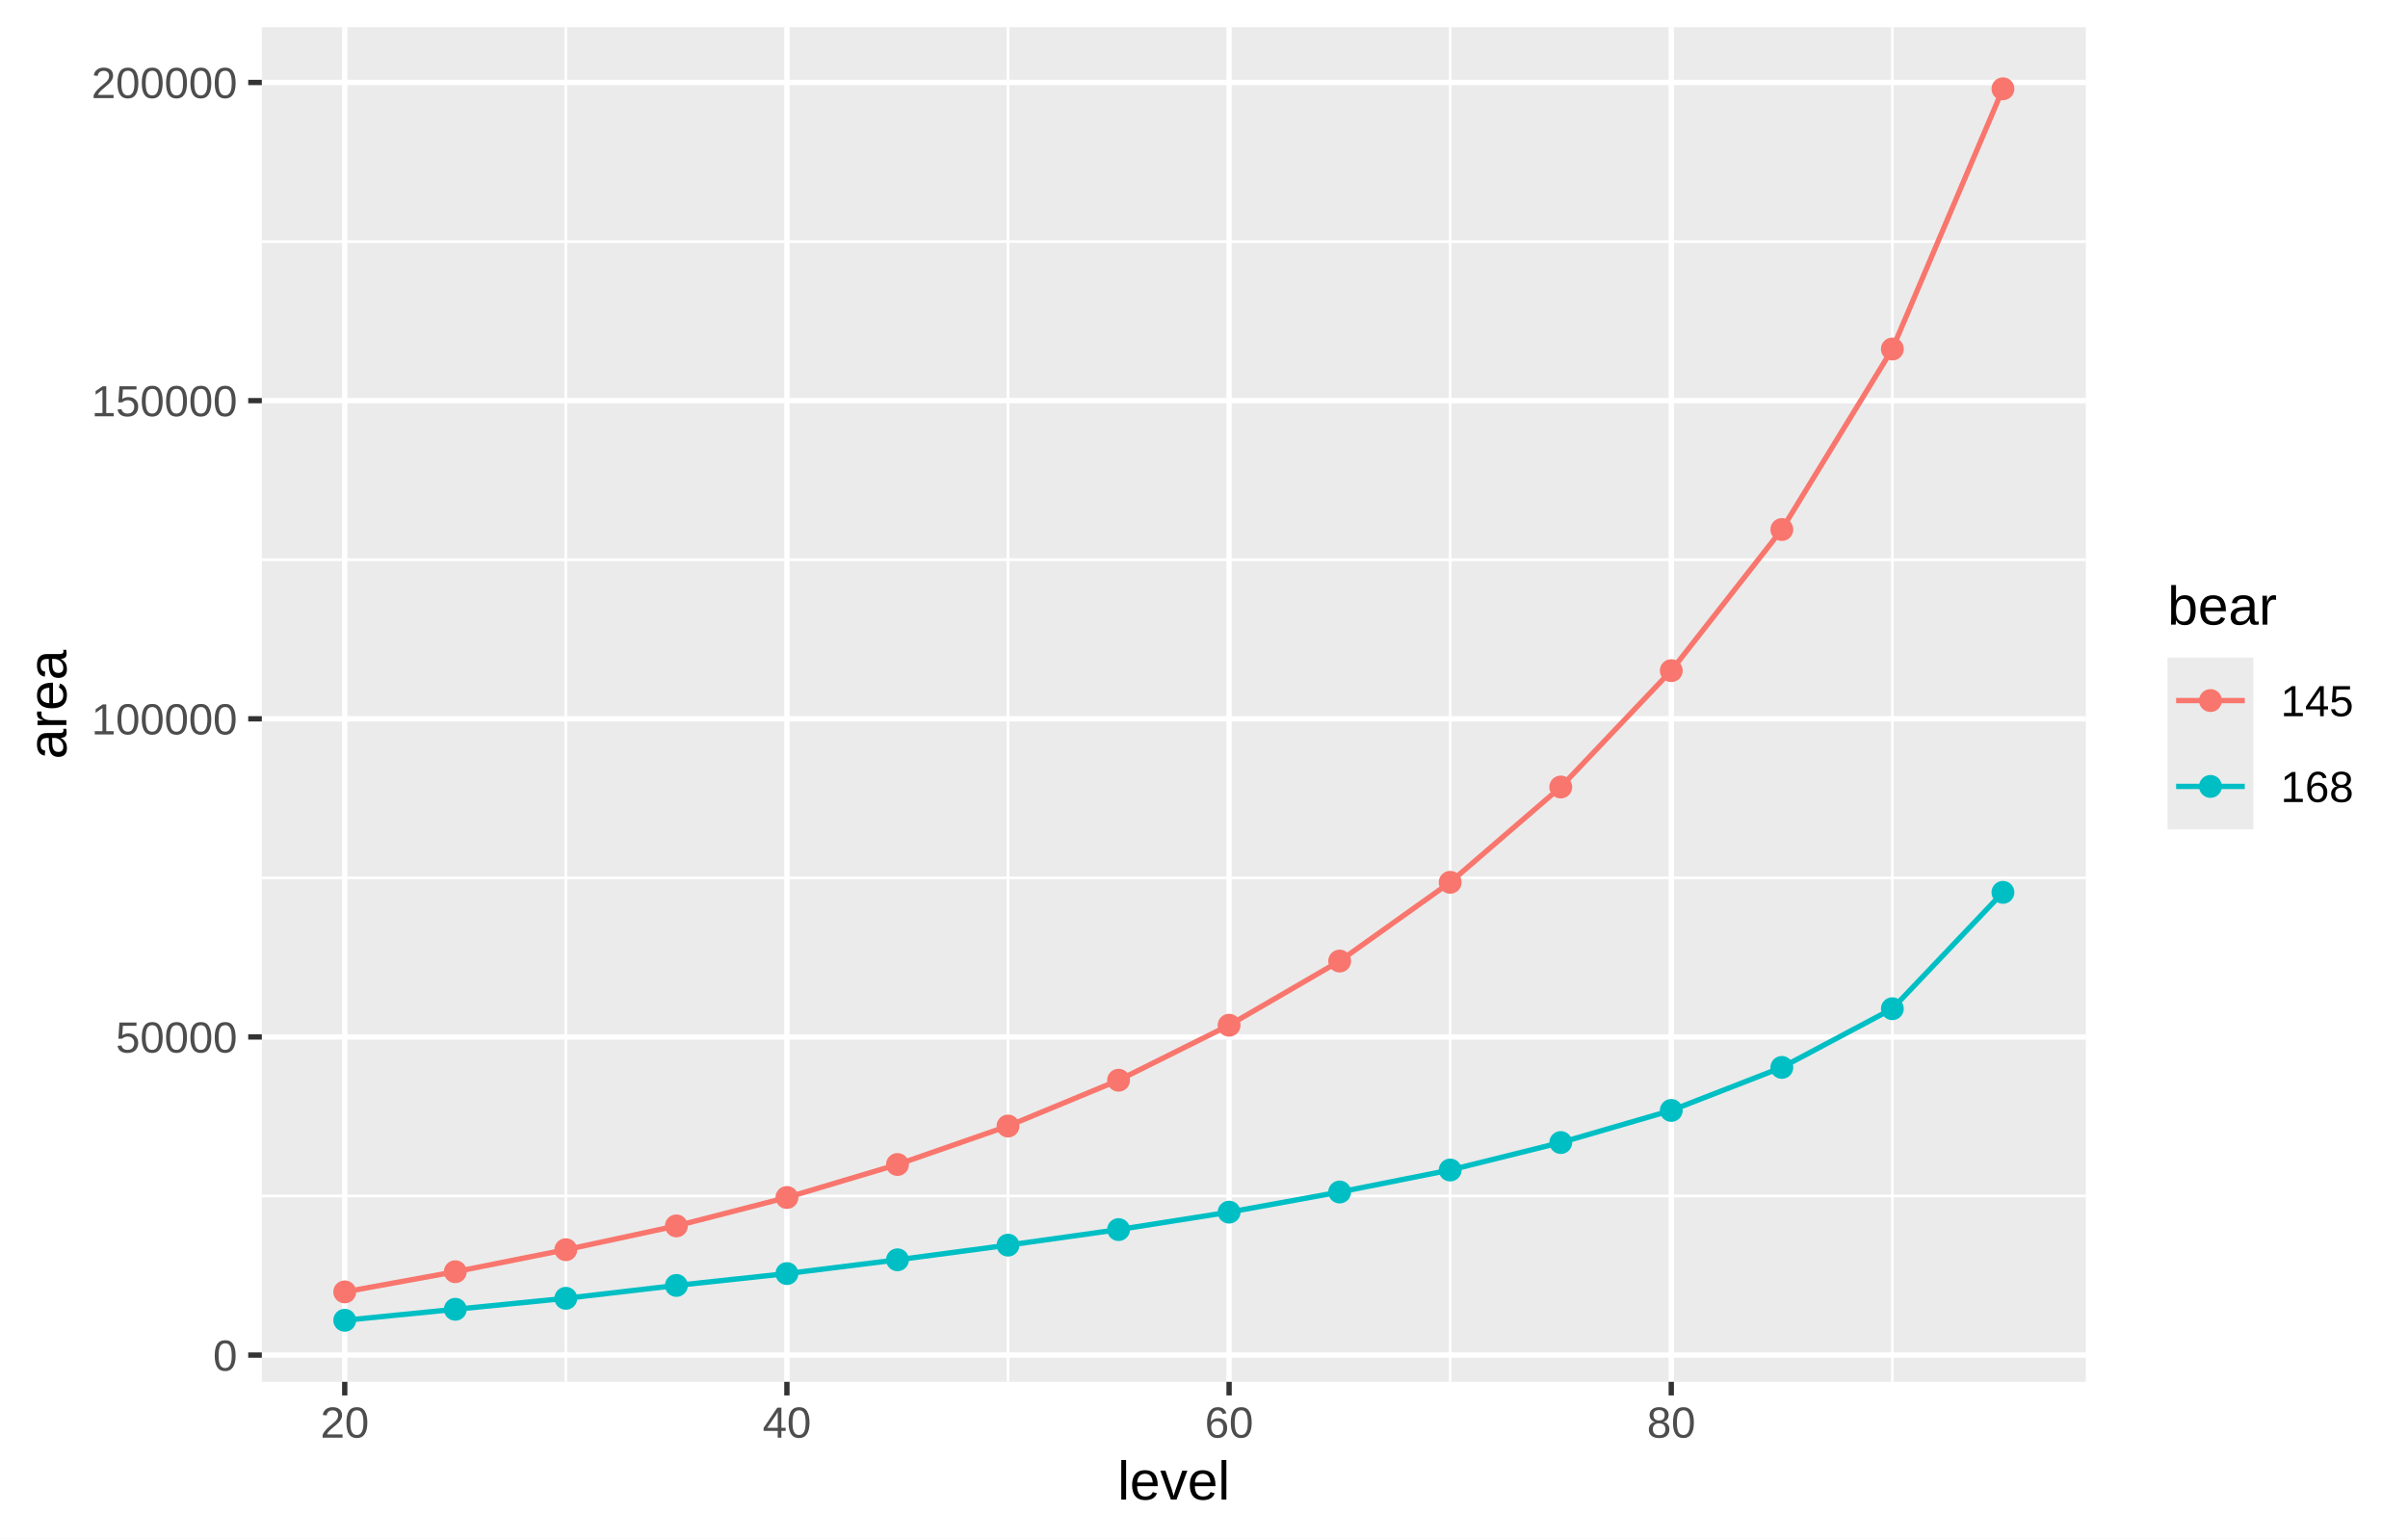
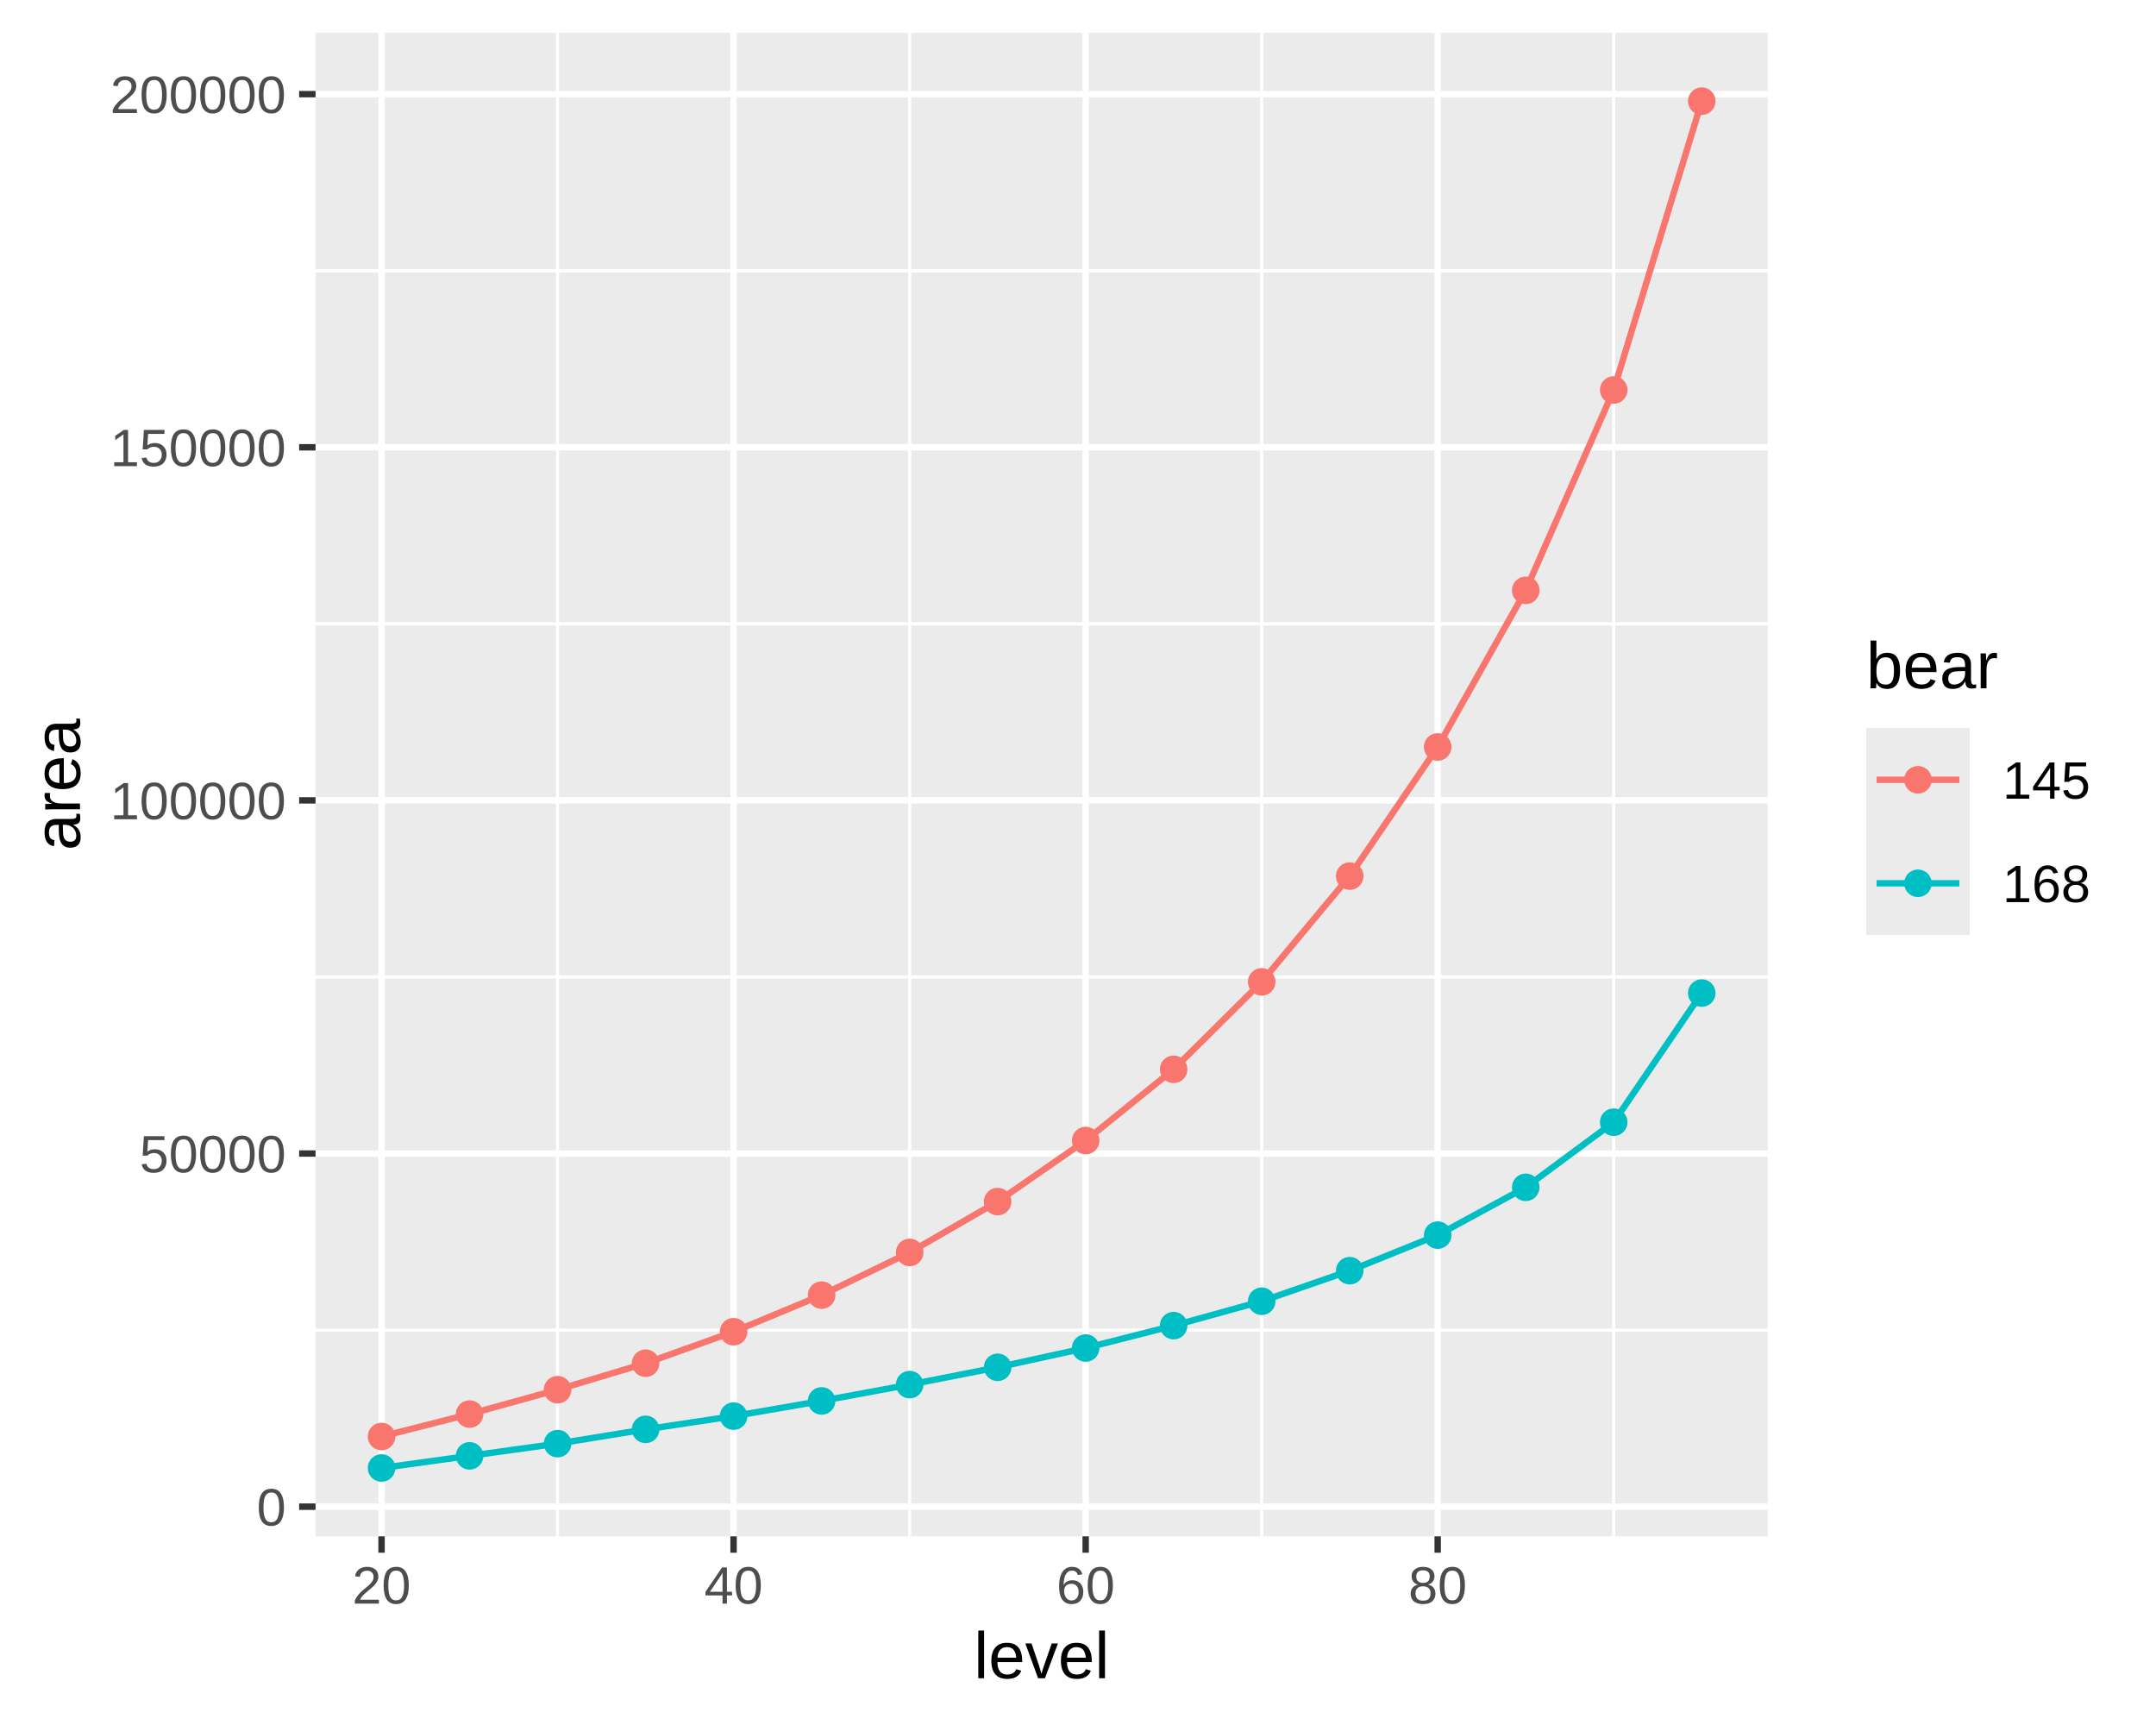
- <svg xmlns="http://www.w3.org/2000/svg" width="484.56pt" height="309.60pt" viewBox="0 0 484.56 309.60">
+ <svg xmlns="http://www.w3.org/2000/svg" width="360.00pt" height="288.00pt" viewBox="0 0 360.00 288.00">
  <g class="svglite">
    <defs>
      <style type="text/css">
    .svglite line, .svglite polyline, .svglite polygon, .svglite path, .svglite rect, .svglite circle {
      fill: none;
      stroke: #000000;
      stroke-linecap: round;
      stroke-linejoin: round;
      stroke-miterlimit: 10.00;
    }
    .svglite text {
      white-space: pre;
    }
    .svglite g.glyphgroup path {
      fill: inherit;
      stroke: none;
    }
  </style>
    </defs>
    <rect width="100%" height="100%" style="stroke: none; fill: #FFFFFF;" />
    <defs>
-       <clipPath id="cpMC4wMHw0ODQuNTZ8MC4wMHwzMDkuNjA=">
-         <rect x="0.00" y="0.00" width="484.56" height="309.60" />
+       <clipPath id="cpMC4wMHwzNjAuMDB8MC4wMHwyODguMDA=">
+         <rect x="0.00" y="0.00" width="360.00" height="288.00" />
      </clipPath>
    </defs>
-     <g clip-path="url(#cpMC4wMHw0ODQuNTZ8MC4wMHwzMDkuNjA=)">
-       <rect x="0.00" y="0.00" width="484.56" height="309.60" style="stroke-width: 1.07; stroke: #FFFFFF; fill: #FFFFFF;" />
+     <g clip-path="url(#cpMC4wMHwzNjAuMDB8MC4wMHwyODguMDA=)">
+       <rect x="0" y="0.00" width="360.00" height="288.00" style="stroke-width: 1.07; stroke: #FFFFFF; fill: #FFFFFF;" />
    </g>
    <defs>
-       <clipPath id="cpNTIuNjl8NDE5LjczfDUuNDh8Mjc4LjEw">
-         <rect x="52.69" y="5.48" width="367.04" height="272.62" />
+       <clipPath id="cpNTIuNjl8Mjk1LjE3fDUuNDh8MjU2LjUw">
+         <rect x="52.69" y="5.48" width="242.48" height="251.02" />
      </clipPath>
    </defs>
-     <g clip-path="url(#cpNTIuNjl8NDE5LjczfDUuNDh8Mjc4LjEw)">
-       <rect x="52.69" y="5.48" width="367.04" height="272.62" style="stroke-width: 1.07; stroke: none; fill: #EBEBEB;" />
-       <polyline points="52.69,240.70 419.73,240.70 " style="stroke-width: 0.53; stroke: #FFFFFF; stroke-linecap: butt;" />
-       <polyline points="52.69,176.67 419.73,176.67 " style="stroke-width: 0.53; stroke: #FFFFFF; stroke-linecap: butt;" />
-       <polyline points="52.69,112.65 419.73,112.65 " style="stroke-width: 0.53; stroke: #FFFFFF; stroke-linecap: butt;" />
-       <polyline points="52.69,48.62 419.73,48.62 " style="stroke-width: 0.53; stroke: #FFFFFF; stroke-linecap: butt;" />
-       <polyline points="113.86,278.10 113.86,5.48 " style="stroke-width: 0.53; stroke: #FFFFFF; stroke-linecap: butt;" />
-       <polyline points="202.84,278.10 202.84,5.48 " style="stroke-width: 0.53; stroke: #FFFFFF; stroke-linecap: butt;" />
-       <polyline points="291.82,278.10 291.82,5.48 " style="stroke-width: 0.53; stroke: #FFFFFF; stroke-linecap: butt;" />
-       <polyline points="380.80,278.10 380.80,5.48 " style="stroke-width: 0.53; stroke: #FFFFFF; stroke-linecap: butt;" />
-       <polyline points="52.69,272.72 419.73,272.72 " style="stroke-width: 1.07; stroke: #FFFFFF; stroke-linecap: butt;" />
-       <polyline points="52.69,208.69 419.73,208.69 " style="stroke-width: 1.07; stroke: #FFFFFF; stroke-linecap: butt;" />
-       <polyline points="52.69,144.66 419.73,144.66 " style="stroke-width: 1.07; stroke: #FFFFFF; stroke-linecap: butt;" />
-       <polyline points="52.69,80.63 419.73,80.63 " style="stroke-width: 1.07; stroke: #FFFFFF; stroke-linecap: butt;" />
-       <polyline points="52.69,16.60 419.73,16.60 " style="stroke-width: 1.07; stroke: #FFFFFF; stroke-linecap: butt;" />
-       <polyline points="69.37,278.10 69.37,5.48 " style="stroke-width: 1.07; stroke: #FFFFFF; stroke-linecap: butt;" />
-       <polyline points="158.35,278.10 158.35,5.48 " style="stroke-width: 1.07; stroke: #FFFFFF; stroke-linecap: butt;" />
-       <polyline points="247.33,278.10 247.33,5.48 " style="stroke-width: 1.07; stroke: #FFFFFF; stroke-linecap: butt;" />
-       <polyline points="336.31,278.10 336.31,5.48 " style="stroke-width: 1.07; stroke: #FFFFFF; stroke-linecap: butt;" />
-       <polyline points="69.37,260.00 91.62,255.94 113.86,251.51 136.11,246.72 158.35,241.00 180.60,234.36 202.84,226.62 225.09,217.40 247.33,206.33 269.58,193.42 291.82,177.57 314.07,158.39 336.31,134.97 358.56,106.57 380.80,70.24 403.05,17.87 " style="stroke-width: 1.07; stroke: #F8766D; stroke-linecap: butt;" />
-       <polyline points="69.37,265.71 91.62,263.50 113.86,261.29 136.11,258.70 158.35,256.31 180.60,253.54 202.84,250.59 225.09,247.46 247.33,243.95 269.58,239.90 291.82,235.47 314.07,229.94 336.31,223.48 358.56,214.82 380.80,203.01 403.05,179.59 " style="stroke-width: 1.07; stroke: #00BFC4; stroke-linecap: butt;" />
-       <circle cx="69.37" cy="260.00" r="1.95" style="stroke-width: 0.71; stroke: #F8766D; fill: #F8766D;" />
-       <circle cx="91.62" cy="255.94" r="1.95" style="stroke-width: 0.71; stroke: #F8766D; fill: #F8766D;" />
-       <circle cx="113.86" cy="251.51" r="1.95" style="stroke-width: 0.71; stroke: #F8766D; fill: #F8766D;" />
-       <circle cx="136.11" cy="246.72" r="1.95" style="stroke-width: 0.71; stroke: #F8766D; fill: #F8766D;" />
-       <circle cx="158.35" cy="241.00" r="1.95" style="stroke-width: 0.71; stroke: #F8766D; fill: #F8766D;" />
-       <circle cx="180.60" cy="234.36" r="1.95" style="stroke-width: 0.71; stroke: #F8766D; fill: #F8766D;" />
-       <circle cx="202.84" cy="226.62" r="1.95" style="stroke-width: 0.71; stroke: #F8766D; fill: #F8766D;" />
-       <circle cx="225.09" cy="217.40" r="1.95" style="stroke-width: 0.71; stroke: #F8766D; fill: #F8766D;" />
-       <circle cx="247.33" cy="206.33" r="1.95" style="stroke-width: 0.71; stroke: #F8766D; fill: #F8766D;" />
-       <circle cx="269.58" cy="193.42" r="1.95" style="stroke-width: 0.71; stroke: #F8766D; fill: #F8766D;" />
-       <circle cx="291.82" cy="177.57" r="1.95" style="stroke-width: 0.71; stroke: #F8766D; fill: #F8766D;" />
-       <circle cx="314.07" cy="158.39" r="1.95" style="stroke-width: 0.71; stroke: #F8766D; fill: #F8766D;" />
-       <circle cx="336.31" cy="134.97" r="1.95" style="stroke-width: 0.71; stroke: #F8766D; fill: #F8766D;" />
-       <circle cx="358.56" cy="106.57" r="1.95" style="stroke-width: 0.71; stroke: #F8766D; fill: #F8766D;" />
-       <circle cx="380.80" cy="70.24" r="1.95" style="stroke-width: 0.71; stroke: #F8766D; fill: #F8766D;" />
-       <circle cx="403.05" cy="17.87" r="1.95" style="stroke-width: 0.71; stroke: #F8766D; fill: #F8766D;" />
-       <circle cx="69.37" cy="265.71" r="1.95" style="stroke-width: 0.71; stroke: #00BFC4; fill: #00BFC4;" />
-       <circle cx="91.62" cy="263.50" r="1.95" style="stroke-width: 0.71; stroke: #00BFC4; fill: #00BFC4;" />
-       <circle cx="113.86" cy="261.29" r="1.95" style="stroke-width: 0.71; stroke: #00BFC4; fill: #00BFC4;" />
-       <circle cx="136.11" cy="258.70" r="1.95" style="stroke-width: 0.71; stroke: #00BFC4; fill: #00BFC4;" />
-       <circle cx="158.35" cy="256.31" r="1.95" style="stroke-width: 0.71; stroke: #00BFC4; fill: #00BFC4;" />
-       <circle cx="180.60" cy="253.54" r="1.95" style="stroke-width: 0.71; stroke: #00BFC4; fill: #00BFC4;" />
-       <circle cx="202.84" cy="250.59" r="1.95" style="stroke-width: 0.71; stroke: #00BFC4; fill: #00BFC4;" />
-       <circle cx="225.09" cy="247.46" r="1.95" style="stroke-width: 0.71; stroke: #00BFC4; fill: #00BFC4;" />
-       <circle cx="247.33" cy="243.95" r="1.95" style="stroke-width: 0.71; stroke: #00BFC4; fill: #00BFC4;" />
-       <circle cx="269.58" cy="239.90" r="1.95" style="stroke-width: 0.71; stroke: #00BFC4; fill: #00BFC4;" />
-       <circle cx="291.82" cy="235.47" r="1.95" style="stroke-width: 0.71; stroke: #00BFC4; fill: #00BFC4;" />
-       <circle cx="314.07" cy="229.94" r="1.95" style="stroke-width: 0.71; stroke: #00BFC4; fill: #00BFC4;" />
-       <circle cx="336.31" cy="223.48" r="1.95" style="stroke-width: 0.71; stroke: #00BFC4; fill: #00BFC4;" />
-       <circle cx="358.56" cy="214.82" r="1.95" style="stroke-width: 0.71; stroke: #00BFC4; fill: #00BFC4;" />
-       <circle cx="380.80" cy="203.01" r="1.95" style="stroke-width: 0.71; stroke: #00BFC4; fill: #00BFC4;" />
-       <circle cx="403.05" cy="179.59" r="1.95" style="stroke-width: 0.71; stroke: #00BFC4; fill: #00BFC4;" />
+     <g clip-path="url(#cpNTIuNjl8Mjk1LjE3fDUuNDh8MjU2LjUw)">
+       <rect x="52.69" y="5.48" width="242.48" height="251.02" style="stroke-width: 1.07; stroke: none; fill: #EBEBEB;" />
+       <polyline points="52.69,222.07 295.17,222.07 " style="stroke-width: 0.53; stroke: #FFFFFF; stroke-linecap: butt;" />
+       <polyline points="52.69,163.11 295.17,163.11 " style="stroke-width: 0.53; stroke: #FFFFFF; stroke-linecap: butt;" />
+       <polyline points="52.69,104.15 295.17,104.15 " style="stroke-width: 0.53; stroke: #FFFFFF; stroke-linecap: butt;" />
+       <polyline points="52.69,45.20 295.17,45.20 " style="stroke-width: 0.53; stroke: #FFFFFF; stroke-linecap: butt;" />
+       <polyline points="93.10,256.50 93.10,5.48 " style="stroke-width: 0.53; stroke: #FFFFFF; stroke-linecap: butt;" />
+       <polyline points="151.89,256.50 151.89,5.48 " style="stroke-width: 0.53; stroke: #FFFFFF; stroke-linecap: butt;" />
+       <polyline points="210.67,256.50 210.67,5.48 " style="stroke-width: 0.53; stroke: #FFFFFF; stroke-linecap: butt;" />
+       <polyline points="269.45,256.50 269.45,5.48 " style="stroke-width: 0.53; stroke: #FFFFFF; stroke-linecap: butt;" />
+       <polyline points="52.69,251.55 295.17,251.55 " style="stroke-width: 1.07; stroke: #FFFFFF; stroke-linecap: butt;" />
+       <polyline points="52.69,192.59 295.17,192.59 " style="stroke-width: 1.07; stroke: #FFFFFF; stroke-linecap: butt;" />
+       <polyline points="52.69,133.63 295.17,133.63 " style="stroke-width: 1.07; stroke: #FFFFFF; stroke-linecap: butt;" />
+       <polyline points="52.69,74.68 295.17,74.68 " style="stroke-width: 1.07; stroke: #FFFFFF; stroke-linecap: butt;" />
+       <polyline points="52.69,15.72 295.17,15.72 " style="stroke-width: 1.07; stroke: #FFFFFF; stroke-linecap: butt;" />
+       <polyline points="63.71,256.50 63.71,5.48 " style="stroke-width: 1.07; stroke: #FFFFFF; stroke-linecap: butt;" />
+       <polyline points="122.49,256.50 122.49,5.48 " style="stroke-width: 1.07; stroke: #FFFFFF; stroke-linecap: butt;" />
+       <polyline points="181.28,256.50 181.28,5.48 " style="stroke-width: 1.07; stroke: #FFFFFF; stroke-linecap: butt;" />
+       <polyline points="240.06,256.50 240.06,5.48 " style="stroke-width: 1.07; stroke: #FFFFFF; stroke-linecap: butt;" />
+       <polyline points="63.71,239.83 78.41,236.09 93.10,232.02 107.80,227.60 122.49,222.34 137.19,216.23 151.89,209.10 166.58,200.61 181.28,190.42 195.97,178.53 210.67,163.93 225.37,146.27 240.06,124.71 254.76,98.56 269.45,65.11 284.15,16.89 " style="stroke-width: 1.07; stroke: #F8766D; stroke-linecap: butt;" />
+       <polyline points="63.71,245.09 78.41,243.06 93.10,241.02 107.80,238.64 122.49,236.43 137.19,233.89 151.89,231.17 166.58,228.28 181.28,225.06 195.97,221.32 210.67,217.25 225.37,212.15 240.06,206.21 254.76,198.23 269.45,187.36 284.15,165.80 " style="stroke-width: 1.07; stroke: #00BFC4; stroke-linecap: butt;" />
+       <circle cx="63.71" cy="239.83" r="1.95" style="stroke-width: 0.71; stroke: #F8766D; fill: #F8766D;" />
+       <circle cx="78.41" cy="236.09" r="1.95" style="stroke-width: 0.71; stroke: #F8766D; fill: #F8766D;" />
+       <circle cx="93.10" cy="232.02" r="1.95" style="stroke-width: 0.71; stroke: #F8766D; fill: #F8766D;" />
+       <circle cx="107.80" cy="227.60" r="1.95" style="stroke-width: 0.71; stroke: #F8766D; fill: #F8766D;" />
+       <circle cx="122.49" cy="222.34" r="1.95" style="stroke-width: 0.71; stroke: #F8766D; fill: #F8766D;" />
+       <circle cx="137.19" cy="216.23" r="1.95" style="stroke-width: 0.71; stroke: #F8766D; fill: #F8766D;" />
+       <circle cx="151.89" cy="209.10" r="1.95" style="stroke-width: 0.71; stroke: #F8766D; fill: #F8766D;" />
+       <circle cx="166.58" cy="200.61" r="1.95" style="stroke-width: 0.71; stroke: #F8766D; fill: #F8766D;" />
+       <circle cx="181.28" cy="190.42" r="1.95" style="stroke-width: 0.71; stroke: #F8766D; fill: #F8766D;" />
+       <circle cx="195.97" cy="178.53" r="1.95" style="stroke-width: 0.71; stroke: #F8766D; fill: #F8766D;" />
+       <circle cx="210.67" cy="163.93" r="1.95" style="stroke-width: 0.71; stroke: #F8766D; fill: #F8766D;" />
+       <circle cx="225.37" cy="146.27" r="1.95" style="stroke-width: 0.71; stroke: #F8766D; fill: #F8766D;" />
+       <circle cx="240.06" cy="124.71" r="1.95" style="stroke-width: 0.71; stroke: #F8766D; fill: #F8766D;" />
+       <circle cx="254.76" cy="98.56" r="1.95" style="stroke-width: 0.71; stroke: #F8766D; fill: #F8766D;" />
+       <circle cx="269.45" cy="65.11" r="1.95" style="stroke-width: 0.71; stroke: #F8766D; fill: #F8766D;" />
+       <circle cx="284.15" cy="16.89" r="1.95" style="stroke-width: 0.71; stroke: #F8766D; fill: #F8766D;" />
+       <circle cx="63.71" cy="245.09" r="1.95" style="stroke-width: 0.71; stroke: #00BFC4; fill: #00BFC4;" />
+       <circle cx="78.41" cy="243.06" r="1.95" style="stroke-width: 0.71; stroke: #00BFC4; fill: #00BFC4;" />
+       <circle cx="93.10" cy="241.02" r="1.95" style="stroke-width: 0.71; stroke: #00BFC4; fill: #00BFC4;" />
+       <circle cx="107.80" cy="238.64" r="1.95" style="stroke-width: 0.71; stroke: #00BFC4; fill: #00BFC4;" />
+       <circle cx="122.49" cy="236.43" r="1.95" style="stroke-width: 0.71; stroke: #00BFC4; fill: #00BFC4;" />
+       <circle cx="137.19" cy="233.89" r="1.95" style="stroke-width: 0.71; stroke: #00BFC4; fill: #00BFC4;" />
+       <circle cx="151.89" cy="231.17" r="1.95" style="stroke-width: 0.71; stroke: #00BFC4; fill: #00BFC4;" />
+       <circle cx="166.58" cy="228.28" r="1.95" style="stroke-width: 0.71; stroke: #00BFC4; fill: #00BFC4;" />
+       <circle cx="181.28" cy="225.06" r="1.95" style="stroke-width: 0.71; stroke: #00BFC4; fill: #00BFC4;" />
+       <circle cx="195.97" cy="221.32" r="1.95" style="stroke-width: 0.71; stroke: #00BFC4; fill: #00BFC4;" />
+       <circle cx="210.67" cy="217.25" r="1.95" style="stroke-width: 0.71; stroke: #00BFC4; fill: #00BFC4;" />
+       <circle cx="225.37" cy="212.15" r="1.95" style="stroke-width: 0.71; stroke: #00BFC4; fill: #00BFC4;" />
+       <circle cx="240.06" cy="206.21" r="1.95" style="stroke-width: 0.71; stroke: #00BFC4; fill: #00BFC4;" />
+       <circle cx="254.76" cy="198.23" r="1.95" style="stroke-width: 0.71; stroke: #00BFC4; fill: #00BFC4;" />
+       <circle cx="269.45" cy="187.36" r="1.95" style="stroke-width: 0.71; stroke: #00BFC4; fill: #00BFC4;" />
+       <circle cx="284.15" cy="165.80" r="1.95" style="stroke-width: 0.71; stroke: #00BFC4; fill: #00BFC4;" />
    </g>
-     <g clip-path="url(#cpMC4wMHw0ODQuNTZ8MC4wMHwzMDkuNjA=)">
-       <text x="47.76" y="275.87" text-anchor="end" style="font-size: 8.80px;fill: #4D4D4D; font-family: &quot;Arial&quot;;" textLength="4.89px" lengthAdjust="spacingAndGlyphs">0</text>
-       <text x="47.76" y="211.84" text-anchor="end" style="font-size: 8.80px;fill: #4D4D4D; font-family: &quot;Arial&quot;;" textLength="24.45px" lengthAdjust="spacingAndGlyphs">50000</text>
-       <text x="47.76" y="147.81" text-anchor="end" style="font-size: 8.80px;fill: #4D4D4D; font-family: &quot;Arial&quot;;" textLength="29.34px" lengthAdjust="spacingAndGlyphs">100000</text>
-       <text x="47.76" y="83.78" text-anchor="end" style="font-size: 8.80px;fill: #4D4D4D; font-family: &quot;Arial&quot;;" textLength="29.34px" lengthAdjust="spacingAndGlyphs">150000</text>
-       <text x="47.76" y="19.75" text-anchor="end" style="font-size: 8.80px;fill: #4D4D4D; font-family: &quot;Arial&quot;;" textLength="29.34px" lengthAdjust="spacingAndGlyphs">200000</text>
-       <polyline points="49.95,272.72 52.69,272.72 " style="stroke-width: 1.07; stroke: #333333; stroke-linecap: butt;" />
-       <polyline points="49.95,208.69 52.69,208.69 " style="stroke-width: 1.07; stroke: #333333; stroke-linecap: butt;" />
-       <polyline points="49.95,144.66 52.69,144.66 " style="stroke-width: 1.07; stroke: #333333; stroke-linecap: butt;" />
-       <polyline points="49.95,80.63 52.69,80.63 " style="stroke-width: 1.07; stroke: #333333; stroke-linecap: butt;" />
-       <polyline points="49.95,16.60 52.69,16.60 " style="stroke-width: 1.07; stroke: #333333; stroke-linecap: butt;" />
-       <polyline points="69.37,280.84 69.37,278.10 " style="stroke-width: 1.07; stroke: #333333; stroke-linecap: butt;" />
-       <polyline points="158.35,280.84 158.35,278.10 " style="stroke-width: 1.07; stroke: #333333; stroke-linecap: butt;" />
-       <polyline points="247.33,280.84 247.33,278.10 " style="stroke-width: 1.07; stroke: #333333; stroke-linecap: butt;" />
-       <polyline points="336.31,280.84 336.31,278.10 " style="stroke-width: 1.07; stroke: #333333; stroke-linecap: butt;" />
-       <text x="69.37" y="289.34" text-anchor="middle" style="font-size: 8.80px;fill: #4D4D4D; font-family: &quot;Arial&quot;;" textLength="9.78px" lengthAdjust="spacingAndGlyphs">20</text>
-       <text x="158.35" y="289.34" text-anchor="middle" style="font-size: 8.80px;fill: #4D4D4D; font-family: &quot;Arial&quot;;" textLength="9.78px" lengthAdjust="spacingAndGlyphs">40</text>
-       <text x="247.33" y="289.34" text-anchor="middle" style="font-size: 8.80px;fill: #4D4D4D; font-family: &quot;Arial&quot;;" textLength="9.78px" lengthAdjust="spacingAndGlyphs">60</text>
-       <text x="336.31" y="289.34" text-anchor="middle" style="font-size: 8.80px;fill: #4D4D4D; font-family: &quot;Arial&quot;;" textLength="9.78px" lengthAdjust="spacingAndGlyphs">80</text>
-       <text x="236.21" y="301.80" text-anchor="middle" style="font-size: 11.00px; font-family: &quot;Arial&quot;;" textLength="22.62px" lengthAdjust="spacingAndGlyphs">level</text>
-       <text transform="translate(13.36,141.79) rotate(-90)" text-anchor="middle" style="font-size: 11.00px; font-family: &quot;Arial&quot;;" textLength="22.03px" lengthAdjust="spacingAndGlyphs">area</text>
-       <rect x="430.69" y="111.19" width="48.39" height="61.19" style="stroke-width: 1.07; stroke: none; fill: #FFFFFF;" />
-       <text x="436.17" y="125.71" style="font-size: 11.00px; font-family: &quot;Arial&quot;;" textLength="22.03px" lengthAdjust="spacingAndGlyphs">bear</text>
-       <rect x="436.17" y="132.35" width="17.28" height="17.28" style="stroke-width: 1.07; stroke: none; fill: #EBEBEB;" />
-       <line x1="437.90" y1="140.99" x2="451.72" y2="140.99" style="stroke-width: 1.07; stroke: #F8766D; stroke-linecap: butt;" />
-       <circle cx="444.81" cy="140.99" r="1.95" style="stroke-width: 0.71; stroke: #F8766D; fill: #F8766D;" />
-       <rect x="436.17" y="149.63" width="17.28" height="17.28" style="stroke-width: 1.07; stroke: none; fill: #EBEBEB;" />
-       <line x1="437.90" y1="158.27" x2="451.72" y2="158.27" style="stroke-width: 1.07; stroke: #00BFC4; stroke-linecap: butt;" />
-       <circle cx="444.81" cy="158.27" r="1.95" style="stroke-width: 0.71; stroke: #00BFC4; fill: #00BFC4;" />
-       <text x="458.93" y="144.14" style="font-size: 8.80px; font-family: &quot;Arial&quot;;" textLength="14.67px" lengthAdjust="spacingAndGlyphs">145</text>
-       <text x="458.93" y="161.42" style="font-size: 8.80px; font-family: &quot;Arial&quot;;" textLength="14.67px" lengthAdjust="spacingAndGlyphs">168</text>
+     <g clip-path="url(#cpMC4wMHwzNjAuMDB8MC4wMHwyODguMDA=)">
+       <text x="47.76" y="254.70" text-anchor="end" style="font-size: 8.80px;fill: #4D4D4D; font-family: &quot;Arial&quot;;" textLength="4.89px" lengthAdjust="spacingAndGlyphs">0</text>
+       <text x="47.76" y="195.74" text-anchor="end" style="font-size: 8.80px;fill: #4D4D4D; font-family: &quot;Arial&quot;;" textLength="24.45px" lengthAdjust="spacingAndGlyphs">50000</text>
+       <text x="47.76" y="136.78" text-anchor="end" style="font-size: 8.80px;fill: #4D4D4D; font-family: &quot;Arial&quot;;" textLength="29.34px" lengthAdjust="spacingAndGlyphs">100000</text>
+       <text x="47.76" y="77.83" text-anchor="end" style="font-size: 8.80px;fill: #4D4D4D; font-family: &quot;Arial&quot;;" textLength="29.34px" lengthAdjust="spacingAndGlyphs">150000</text>
+       <text x="47.76" y="18.87" text-anchor="end" style="font-size: 8.80px;fill: #4D4D4D; font-family: &quot;Arial&quot;;" textLength="29.34px" lengthAdjust="spacingAndGlyphs">200000</text>
+       <polyline points="49.95,251.55 52.69,251.55 " style="stroke-width: 1.07; stroke: #333333; stroke-linecap: butt;" />
+       <polyline points="49.95,192.59 52.69,192.59 " style="stroke-width: 1.07; stroke: #333333; stroke-linecap: butt;" />
+       <polyline points="49.95,133.63 52.69,133.63 " style="stroke-width: 1.07; stroke: #333333; stroke-linecap: butt;" />
+       <polyline points="49.95,74.68 52.69,74.68 " style="stroke-width: 1.07; stroke: #333333; stroke-linecap: butt;" />
+       <polyline points="49.95,15.72 52.69,15.72 " style="stroke-width: 1.07; stroke: #333333; stroke-linecap: butt;" />
+       <polyline points="63.71,259.24 63.71,256.50 " style="stroke-width: 1.07; stroke: #333333; stroke-linecap: butt;" />
+       <polyline points="122.49,259.24 122.49,256.50 " style="stroke-width: 1.07; stroke: #333333; stroke-linecap: butt;" />
+       <polyline points="181.28,259.24 181.28,256.50 " style="stroke-width: 1.07; stroke: #333333; stroke-linecap: butt;" />
+       <polyline points="240.06,259.24 240.06,256.50 " style="stroke-width: 1.07; stroke: #333333; stroke-linecap: butt;" />
+       <text x="63.71" y="267.74" text-anchor="middle" style="font-size: 8.80px;fill: #4D4D4D; font-family: &quot;Arial&quot;;" textLength="9.78px" lengthAdjust="spacingAndGlyphs">20</text>
+       <text x="122.49" y="267.74" text-anchor="middle" style="font-size: 8.80px;fill: #4D4D4D; font-family: &quot;Arial&quot;;" textLength="9.78px" lengthAdjust="spacingAndGlyphs">40</text>
+       <text x="181.28" y="267.74" text-anchor="middle" style="font-size: 8.80px;fill: #4D4D4D; font-family: &quot;Arial&quot;;" textLength="9.78px" lengthAdjust="spacingAndGlyphs">60</text>
+       <text x="240.06" y="267.74" text-anchor="middle" style="font-size: 8.80px;fill: #4D4D4D; font-family: &quot;Arial&quot;;" textLength="9.78px" lengthAdjust="spacingAndGlyphs">80</text>
+       <text x="173.93" y="280.20" text-anchor="middle" style="font-size: 11.00px; font-family: &quot;Arial&quot;;" textLength="22.62px" lengthAdjust="spacingAndGlyphs">level</text>
+       <text transform="translate(13.36,130.99) rotate(-90)" text-anchor="middle" style="font-size: 11.00px; font-family: &quot;Arial&quot;;" textLength="22.03px" lengthAdjust="spacingAndGlyphs">area</text>
+       <rect x="306.13" y="100.39" width="48.39" height="61.19" style="stroke-width: 1.07; stroke: none; fill: #FFFFFF;" />
+       <text x="311.61" y="114.91" style="font-size: 11.00px; font-family: &quot;Arial&quot;;" textLength="22.03px" lengthAdjust="spacingAndGlyphs">bear</text>
+       <rect x="311.61" y="121.55" width="17.28" height="17.28" style="stroke-width: 1.07; stroke: none; fill: #EBEBEB;" />
+       <line x1="313.34" y1="130.19" x2="327.16" y2="130.19" style="stroke-width: 1.07; stroke: #F8766D; stroke-linecap: butt;" />
+       <circle cx="320.25" cy="130.19" r="1.95" style="stroke-width: 0.71; stroke: #F8766D; fill: #F8766D;" />
+       <rect x="311.61" y="138.83" width="17.28" height="17.28" style="stroke-width: 1.07; stroke: none; fill: #EBEBEB;" />
+       <line x1="313.34" y1="147.47" x2="327.16" y2="147.47" style="stroke-width: 1.07; stroke: #00BFC4; stroke-linecap: butt;" />
+       <circle cx="320.25" cy="147.47" r="1.95" style="stroke-width: 0.71; stroke: #00BFC4; fill: #00BFC4;" />
+       <text x="334.37" y="133.34" style="font-size: 8.80px; font-family: &quot;Arial&quot;;" textLength="14.67px" lengthAdjust="spacingAndGlyphs">145</text>
+       <text x="334.37" y="150.62" style="font-size: 8.80px; font-family: &quot;Arial&quot;;" textLength="14.67px" lengthAdjust="spacingAndGlyphs">168</text>
    </g>
  </g>
</svg>
